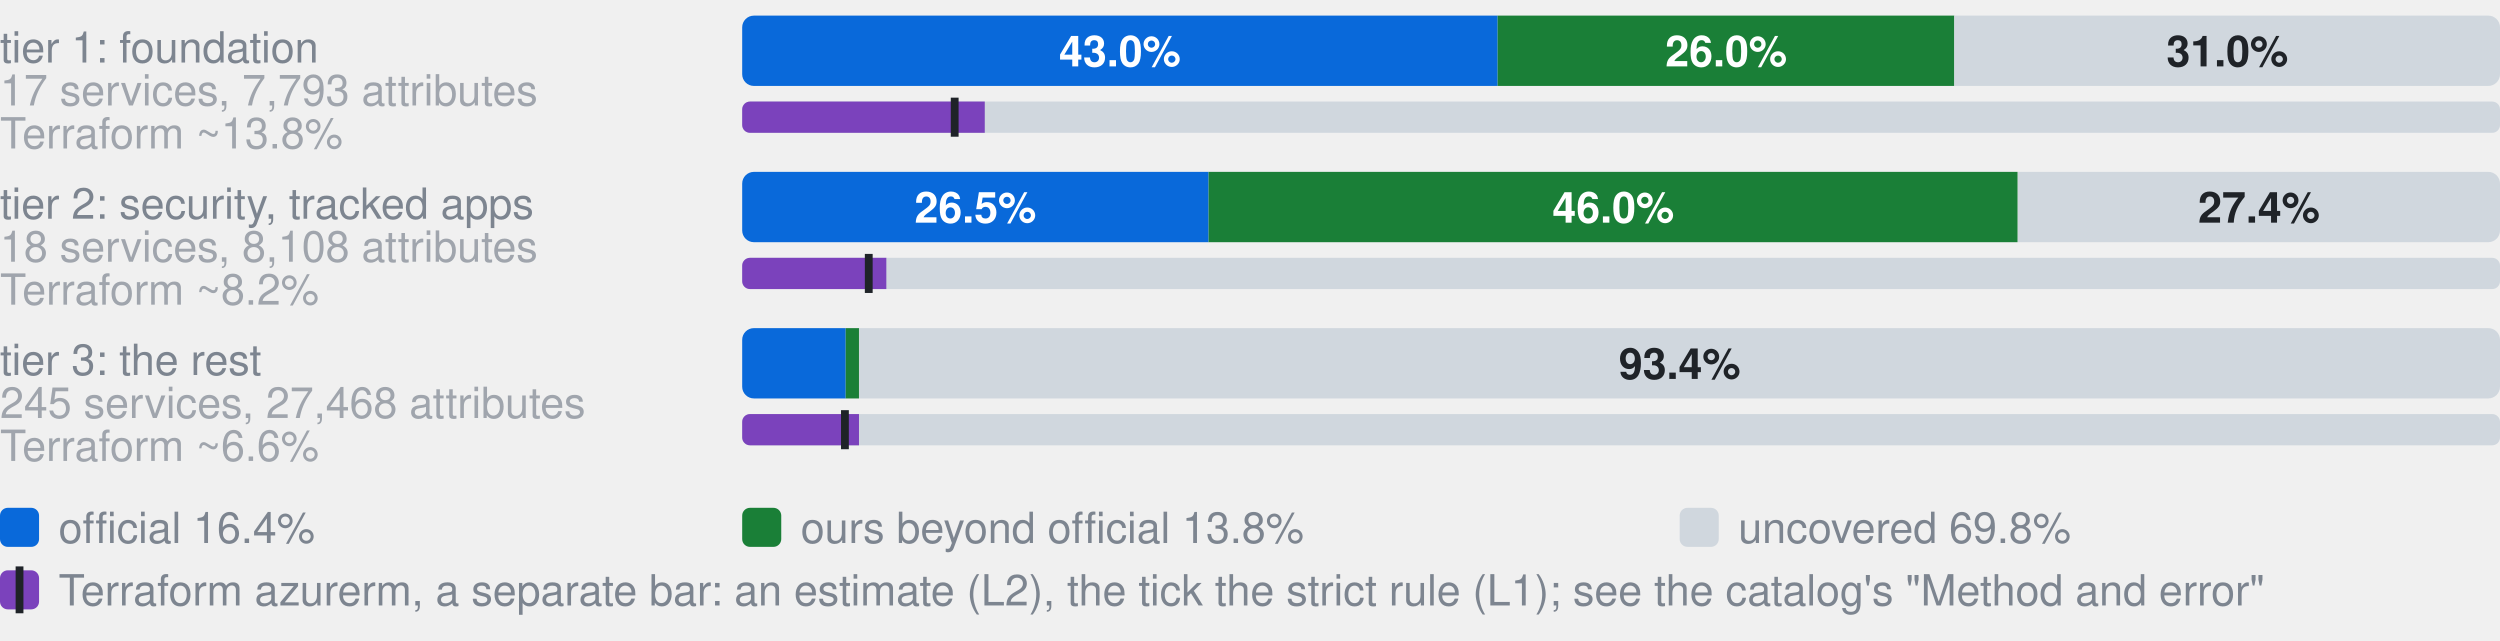
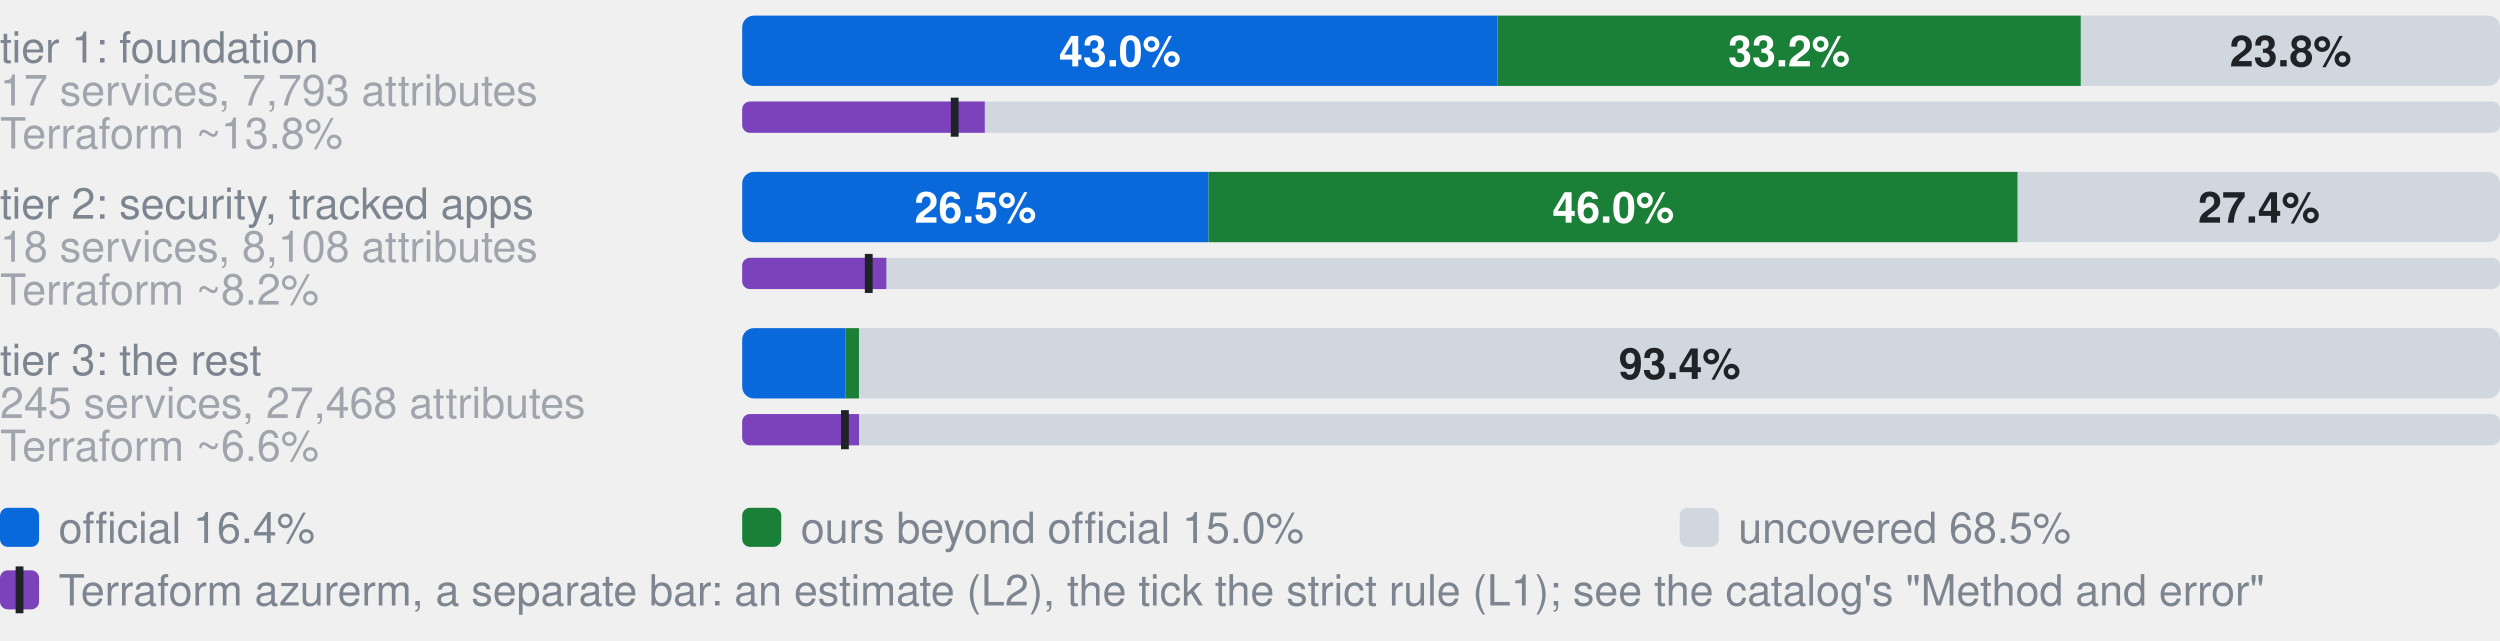
- <svg xmlns="http://www.w3.org/2000/svg" width="640" height="164" viewBox="0 0 640 164" role="img" aria-label="Coverage by tier. tier 1: foundation, 17 services, 7,793 attributes: 43.0% official, 26.0% ours beyond official, 31.0% uncovered, of 7793 attributes; Terraform azurerm, an estimate: 13.8% (L2), 12.1% by the strict rule (L1); tier 2: security, tracked apps, 18 services, 8,108 attributes: 26.5% official, 46.0% ours beyond official, 27.4% uncovered, of 8108 attributes; Terraform azurerm, an estimate: 8.2% (L2), 7.2% by the strict rule (L1); tier 3: the rest, 245 services, 27,468 attributes: 5.9% official, 0.8% ours beyond official, 93.4% uncovered, of 27468 attributes; Terraform azurerm, an estimate: 6.6% (L2), 5.9% by the strict rule (L1)">
+ <svg xmlns="http://www.w3.org/2000/svg" width="640" height="164" viewBox="0 0 640 164" role="img" aria-label="Coverage by tier. tier 1: foundation, 17 services, 7,793 attributes: 43.0% official, 33.2% ours beyond official, 23.8% uncovered, of 7793 attributes; Terraform azurerm, an estimate: 13.8% (L2), 12.1% by the strict rule (L1); tier 2: security, tracked apps, 18 services, 8,108 attributes: 26.5% official, 46.0% ours beyond official, 27.4% uncovered, of 8108 attributes; Terraform azurerm, an estimate: 8.2% (L2), 7.2% by the strict rule (L1); tier 3: the rest, 245 services, 27,468 attributes: 5.9% official, 0.8% ours beyond official, 93.4% uncovered, of 27468 attributes; Terraform azurerm, an estimate: 6.6% (L2), 5.9% by the strict rule (L1)">
  <style>text{font-family:-apple-system,BlinkMacSystemFont,"Segoe UI",Helvetica,Arial,sans-serif}.s{font-size:11px;font-weight:600}.t{font-size:11px;fill:#7d8590}.h{font-size:12px;font-weight:600;fill:#7d8590}</style>
  <text x="0" y="16.0" class="t">tier 1: foundation</text>
  <text x="0" y="27.0" class="t" opacity="0.7">17 services, 7,793 attributes</text>
  <clipPath id="g0">
    <rect x="190.0" y="4.0" width="450.0" height="18.0" rx="3" />
  </clipPath>
  <g clip-path="url(#g0)">
    <rect x="190.0" y="4.0" width="193.4" height="18.0" fill="#0969da" />
-     <rect x="383.4" y="4.0" width="116.9" height="18.0" fill="#1a7f37" />
-     <rect x="500.3" y="4.0" width="139.7" height="18.0" fill="#d0d7de" />
+     <rect x="383.4" y="4.0" width="149.3" height="18.0" fill="#1a7f37" />
+     <rect x="532.7" y="4.0" width="107.3" height="18.0" fill="#d0d7de" />
  </g>
  <text x="286.7" y="17.0" text-anchor="middle" fill="#fff" class="s">43.0%</text>
-   <text x="441.9" y="17.0" text-anchor="middle" fill="#fff" class="s">26.0%</text>
-   <text x="570.2" y="17.0" text-anchor="middle" fill="#1f2328" class="s">31.0%</text>
+   <text x="458.0" y="17.0" text-anchor="middle" fill="#fff" class="s">33.2%</text>
+   <text x="586.4" y="17.0" text-anchor="middle" fill="#1f2328" class="s">23.8%</text>
  <text x="0" y="38.0" class="t" opacity="0.7">Terraform ~13.8%</text>
  <clipPath id="t0">
    <rect x="190.0" y="26.0" width="450.0" height="8.0" rx="2" />
  </clipPath>
  <g clip-path="url(#t0)">
    <rect x="190.0" y="26.0" width="450.0" height="8.0" fill="#d0d7de" />
    <rect x="190.0" y="26.0" width="62.1" height="8.0" fill="#7b42bc" />
  </g>
  <rect x="243.4" y="25.0" width="2" height="10.0" fill="#1f2328" />
  <text x="0" y="56.0" class="t">tier 2: security, tracked apps</text>
  <text x="0" y="67.0" class="t" opacity="0.7">18 services, 8,108 attributes</text>
  <clipPath id="g1">
    <rect x="190.0" y="44.0" width="450.0" height="18.0" rx="3" />
  </clipPath>
  <g clip-path="url(#g1)">
    <rect x="190.0" y="44.0" width="119.4" height="18.0" fill="#0969da" />
    <rect x="309.4" y="44.0" width="207.1" height="18.0" fill="#1a7f37" />
    <rect x="516.6" y="44.0" width="123.4" height="18.0" fill="#d0d7de" />
  </g>
  <text x="249.7" y="57.0" text-anchor="middle" fill="#fff" class="s">26.5%</text>
  <text x="413.0" y="57.0" text-anchor="middle" fill="#fff" class="s">46.0%</text>
  <text x="578.3" y="57.0" text-anchor="middle" fill="#1f2328" class="s">27.4%</text>
  <text x="0" y="78.0" class="t" opacity="0.7">Terraform ~8.2%</text>
  <clipPath id="t1">
    <rect x="190.0" y="66.0" width="450.0" height="8.0" rx="2" />
  </clipPath>
  <g clip-path="url(#t1)">
    <rect x="190.0" y="66.0" width="450.0" height="8.0" fill="#d0d7de" />
    <rect x="190.0" y="66.0" width="36.9" height="8.0" fill="#7b42bc" />
  </g>
  <rect x="221.4" y="65.0" width="2" height="10.0" fill="#1f2328" />
  <text x="0" y="96.0" class="t">tier 3: the rest</text>
  <text x="0" y="107.0" class="t" opacity="0.7">245 services, 27,468 attributes</text>
  <clipPath id="g2">
    <rect x="190.0" y="84.0" width="450.0" height="18.0" rx="3" />
  </clipPath>
  <g clip-path="url(#g2)">
    <rect x="190.0" y="84.0" width="26.5" height="18.0" fill="#0969da" />
    <rect x="216.5" y="84.0" width="3.4" height="18.0" fill="#1a7f37" />
    <rect x="219.9" y="84.0" width="420.1" height="18.0" fill="#d0d7de" />
  </g>
  <text x="430.0" y="97.0" text-anchor="middle" fill="#1f2328" class="s">93.4%</text>
  <text x="0" y="118.0" class="t" opacity="0.7">Terraform ~6.6%</text>
  <clipPath id="t2">
    <rect x="190.0" y="106.0" width="450.0" height="8.0" rx="2" />
  </clipPath>
  <g clip-path="url(#t2)">
    <rect x="190.0" y="106.0" width="450.0" height="8.0" fill="#d0d7de" />
    <rect x="190.0" y="106.0" width="29.9" height="8.0" fill="#7b42bc" />
  </g>
  <rect x="215.3" y="105.0" width="2" height="10.0" fill="#1f2328" />
  <rect x="0" y="130" width="10" height="10" rx="2" fill="#0969da" />
  <text x="15" y="139" class="t">official 16.4%</text>
  <rect x="190" y="130" width="10" height="10" rx="2" fill="#1a7f37" />
-   <text x="205" y="139" class="t">ours beyond official 13.8%</text>
+   <text x="205" y="139" class="t">ours beyond official 15.0%</text>
  <rect x="430" y="130" width="10" height="10" rx="2" fill="#d0d7de" />
-   <text x="445" y="139" class="t">uncovered 69.8%</text>
+   <text x="445" y="139" class="t">uncovered 68.5%</text>
  <rect x="0" y="146" width="10" height="10" rx="2" fill="#7b42bc" />
  <rect x="4" y="145" width="2" height="12" fill="#1f2328" />
  <text x="15" y="155" class="t">Terraform azurerm, a separate bar: an estimate (L2), the tick the strict rule (L1); see the catalog's "Method and error"</text>
</svg>
